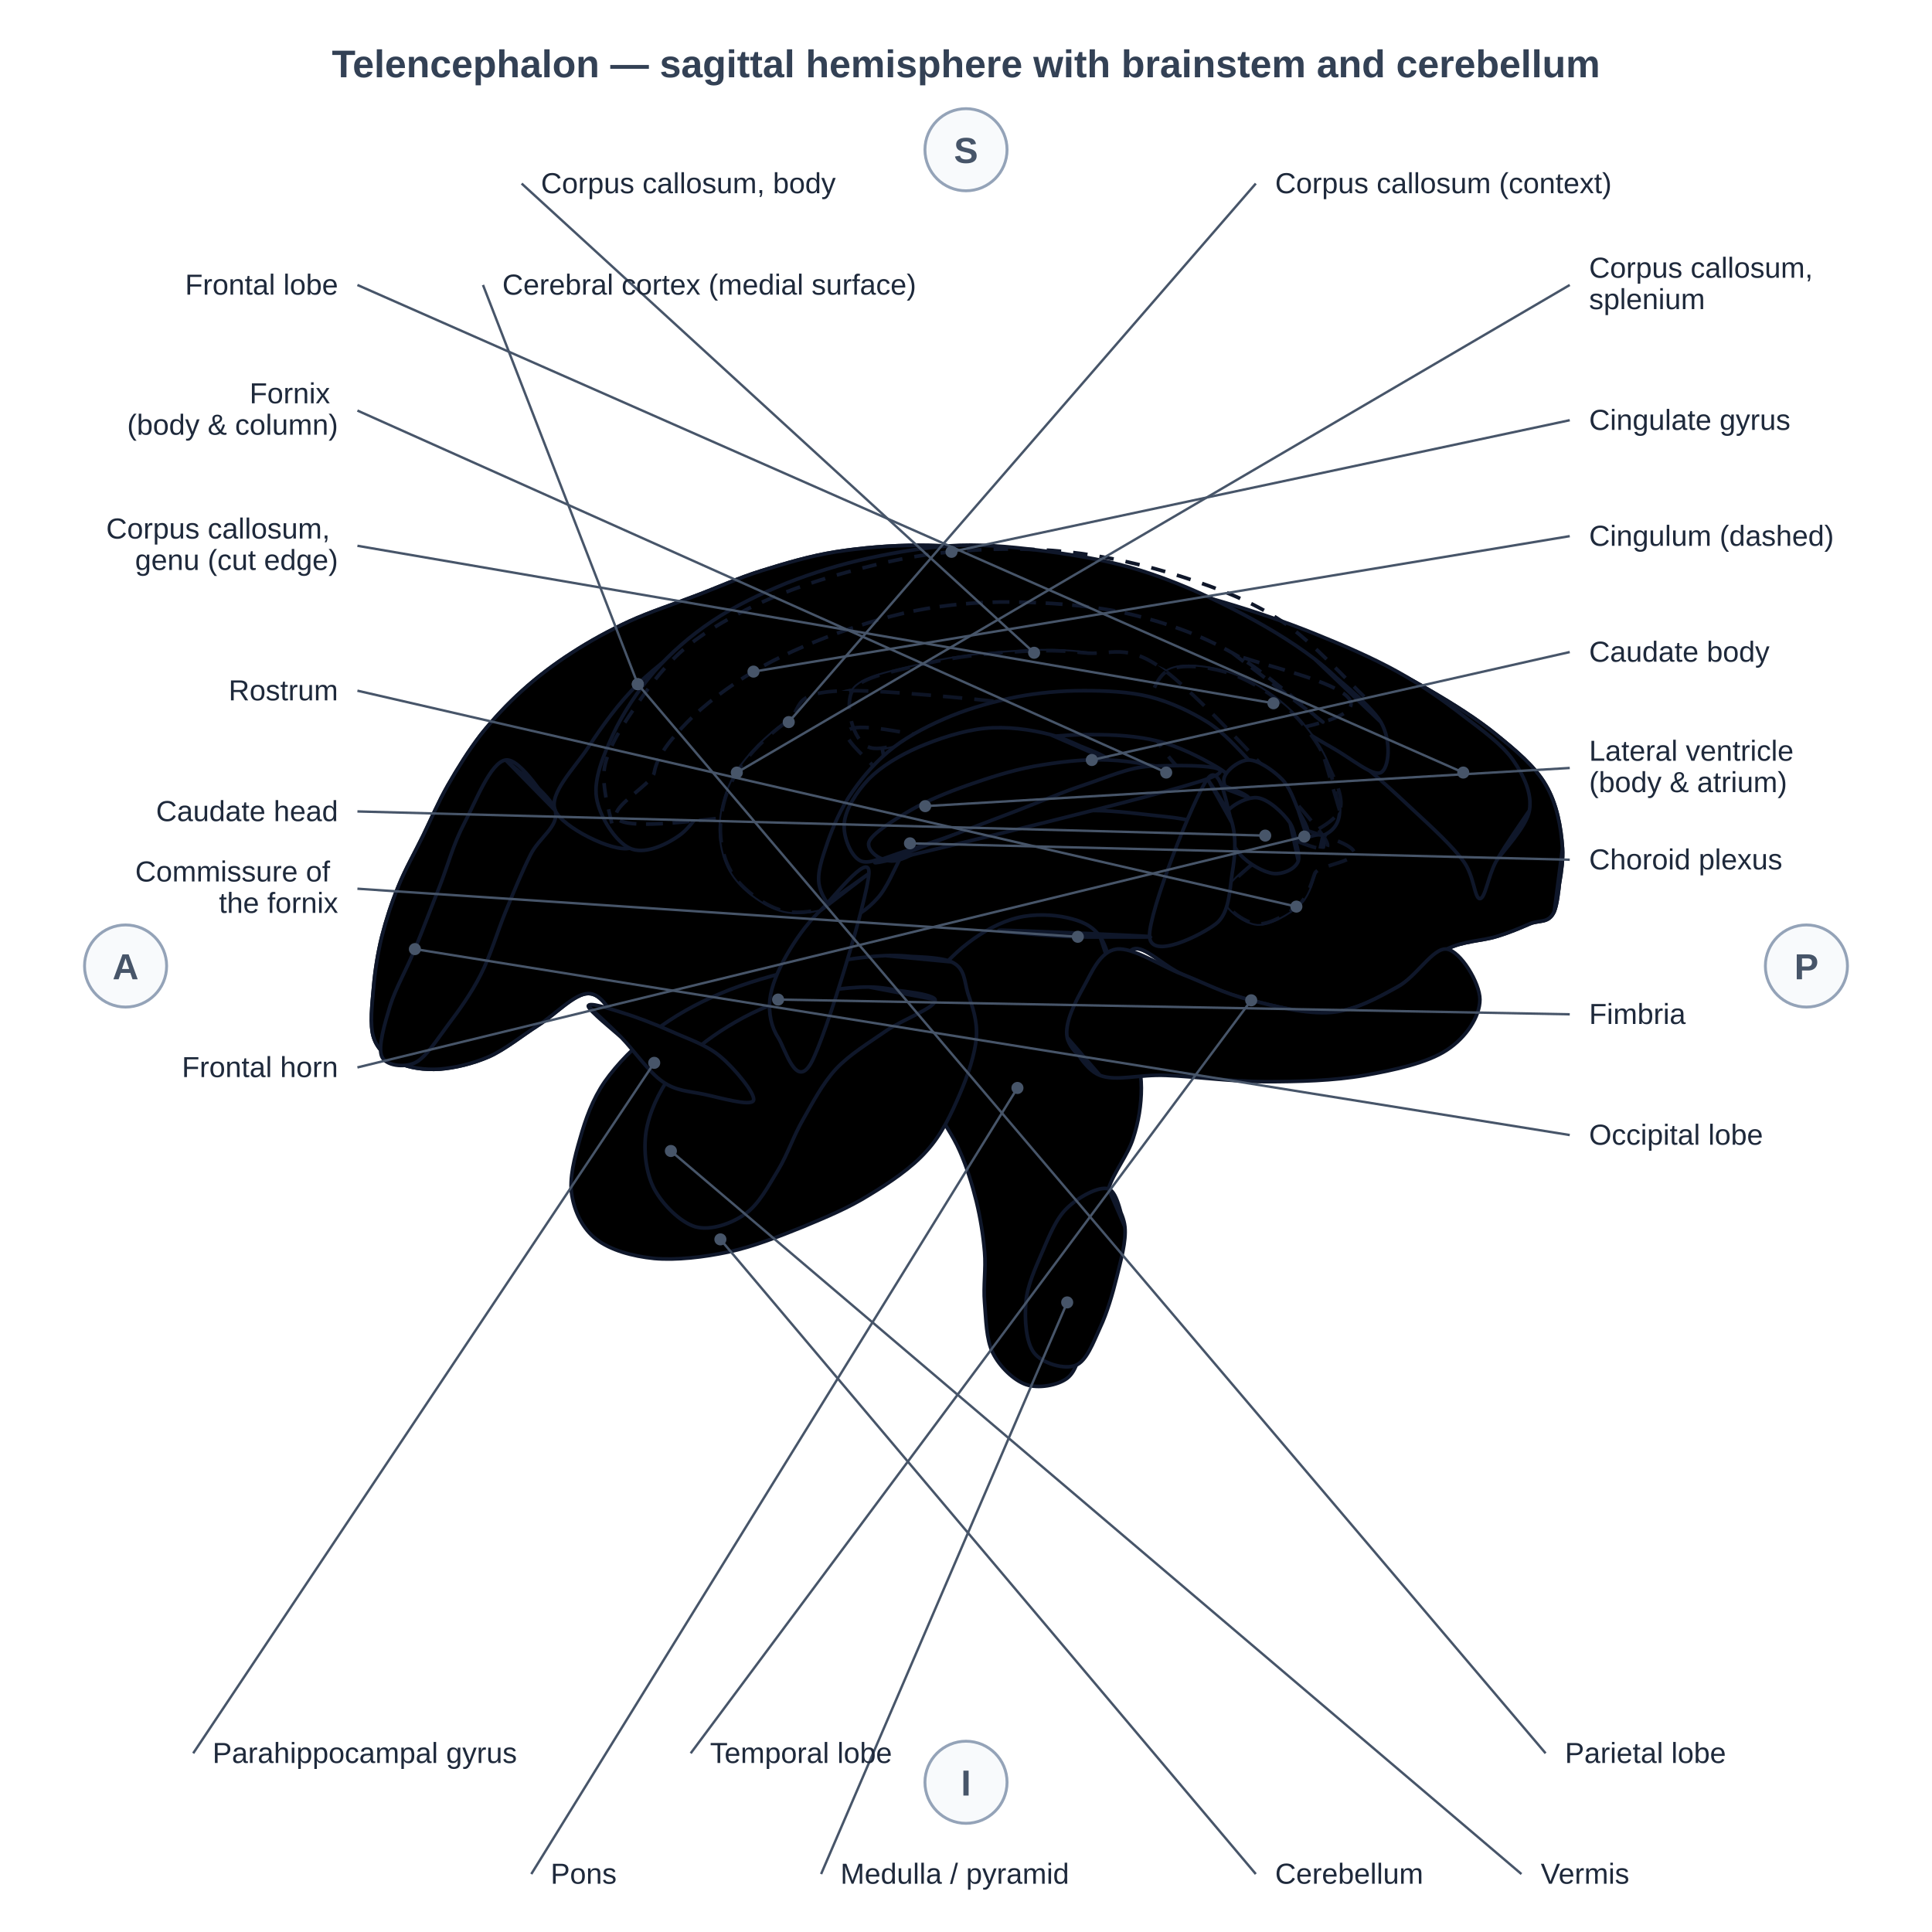
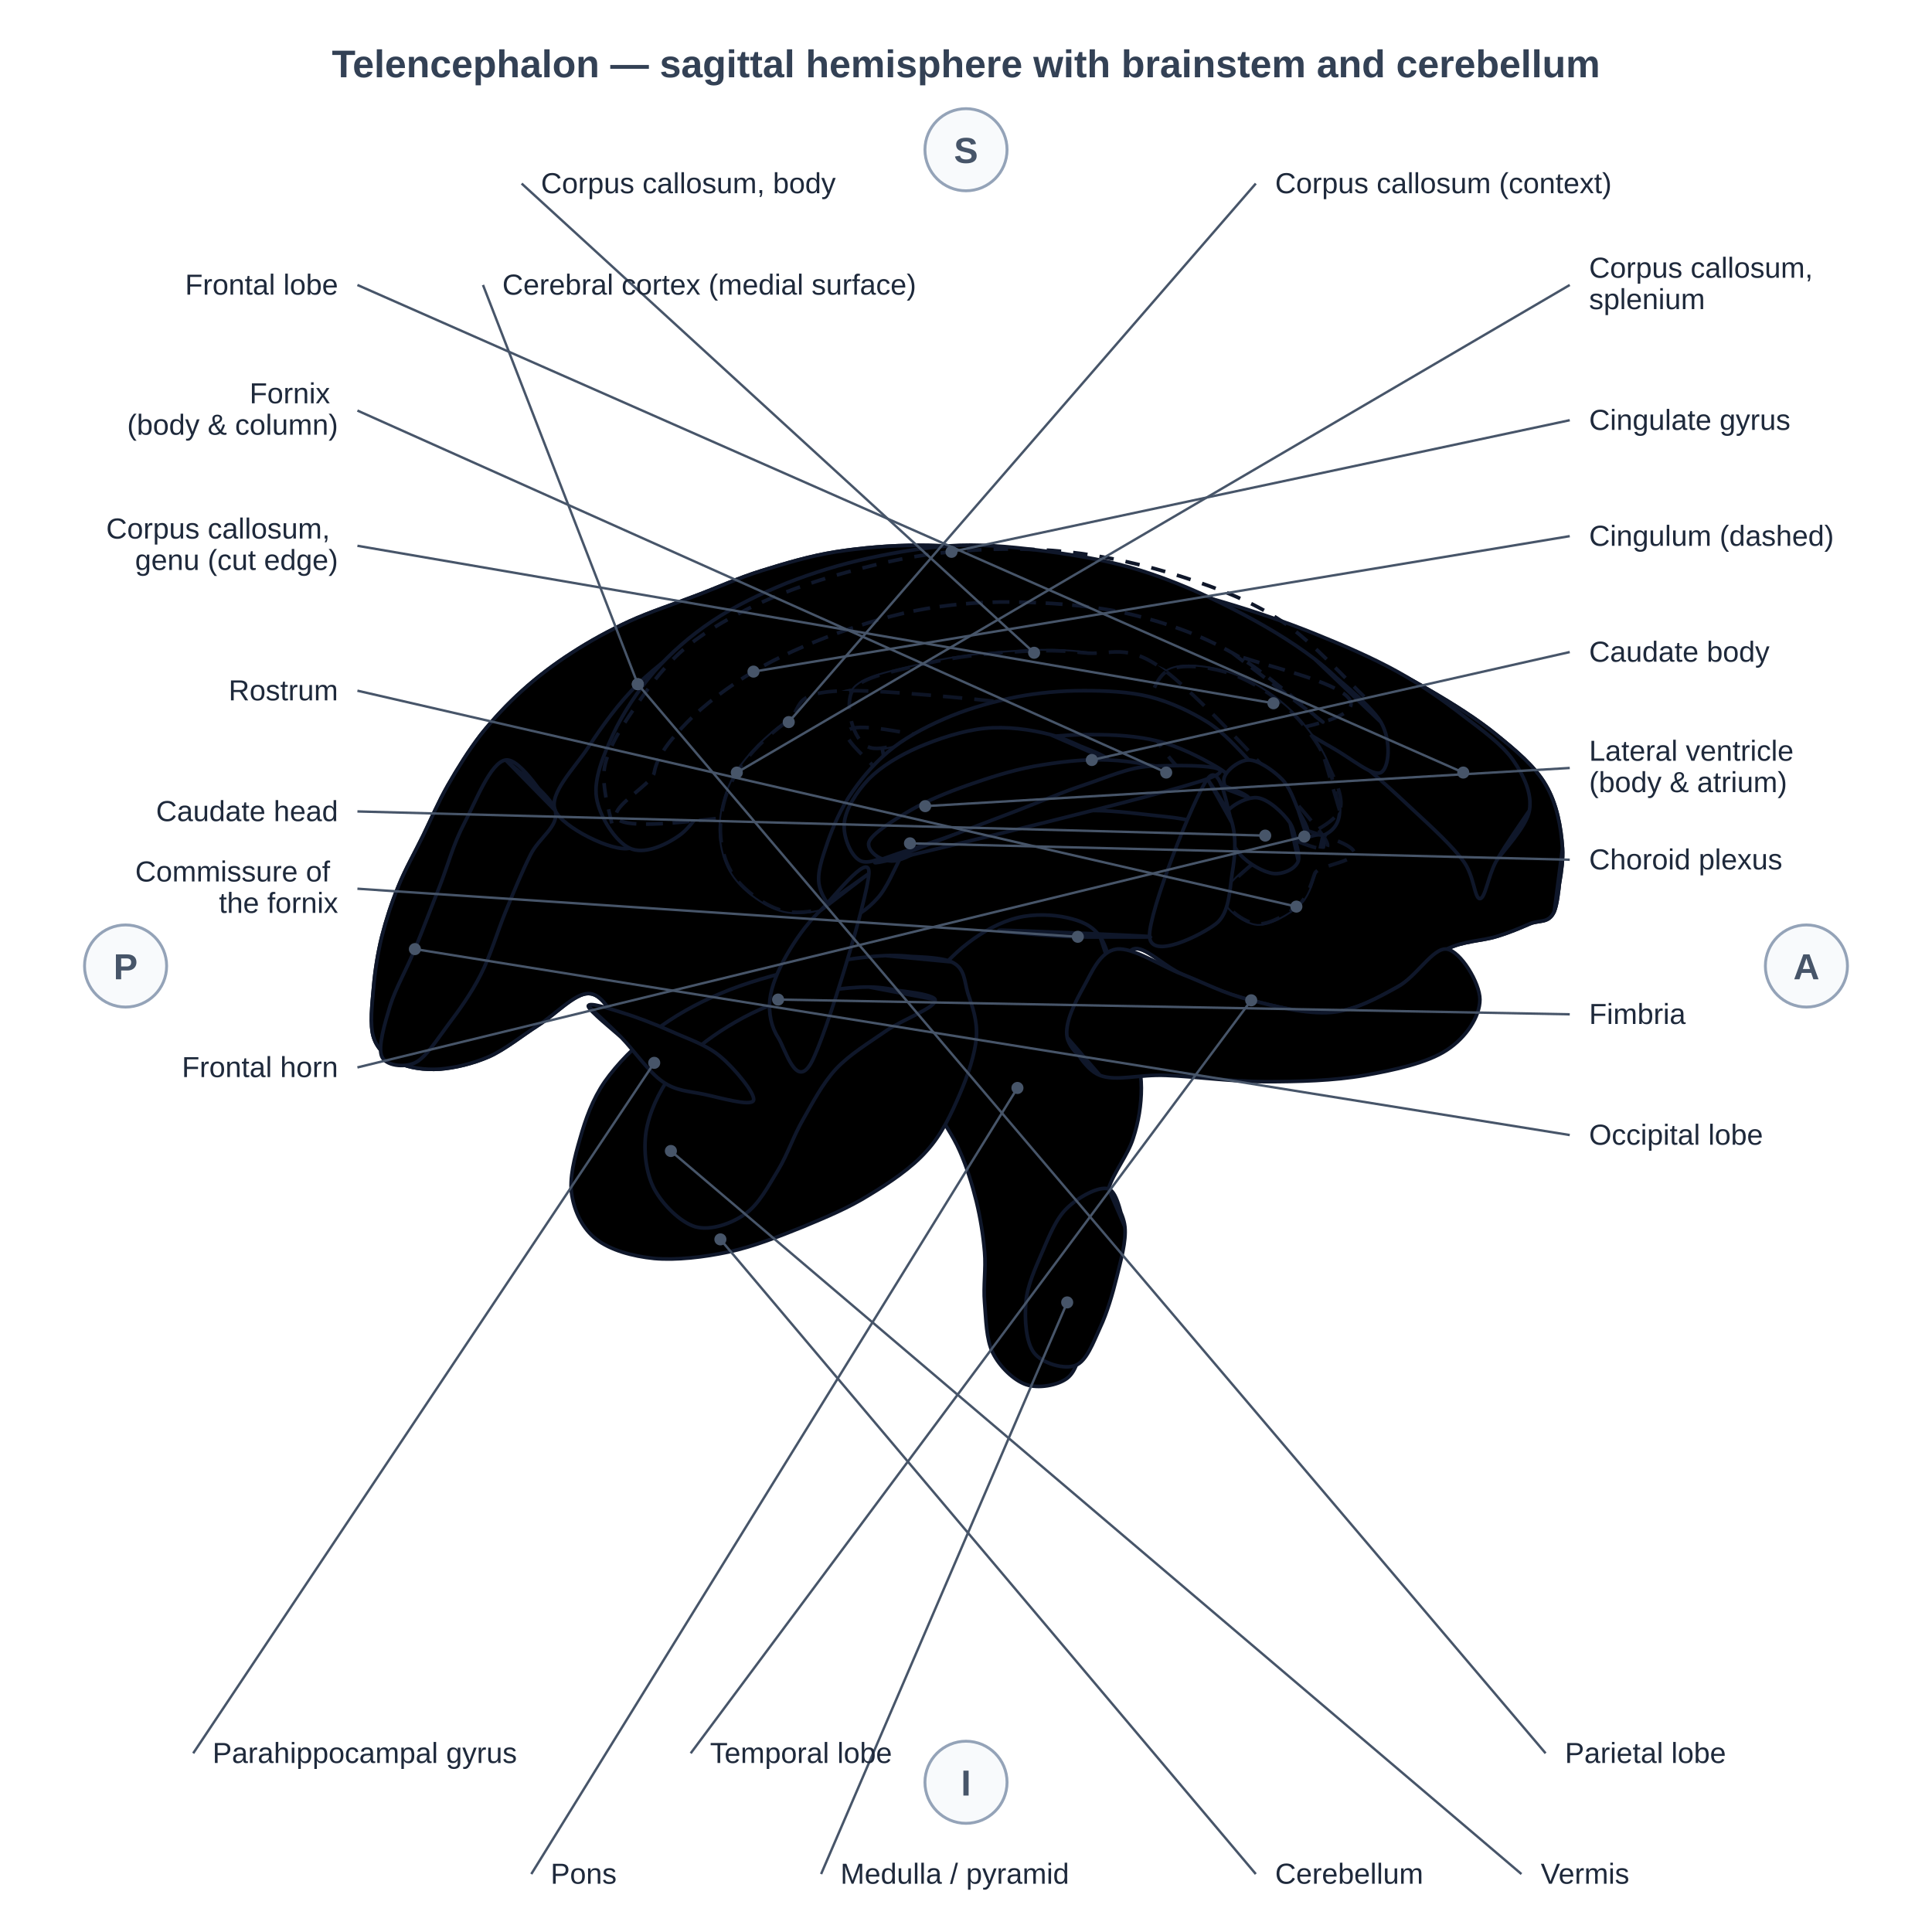
<svg xmlns="http://www.w3.org/2000/svg" viewBox="0 0 800 800" font-family="'Segoe UI', Arial, sans-serif">
  <g class="plate-frame">
    <text class="plate-caption" x="400" y="32" text-anchor="middle" font-size="16" font-weight="600" fill="#334155">Telencephalon — sagittal hemisphere with brainstem and cerebellum</text>
    <circle cx="400" cy="62" r="17" fill="#f8fafc" stroke="#94a3b8" stroke-width="1.2" />
    <text x="400" y="67.5" text-anchor="middle" font-size="15" font-weight="700" fill="#475569">S</text>
    <circle cx="52" cy="400" r="17" fill="#f8fafc" stroke="#94a3b8" stroke-width="1.2" />
-     <text x="52" y="405.5" text-anchor="middle" font-size="15" font-weight="700" fill="#475569">A</text>
+     <text x="52" y="405.5" text-anchor="middle" font-size="15" font-weight="700" fill="#475569">P</text>
    <circle cx="748" cy="400" r="17" fill="#f8fafc" stroke="#94a3b8" stroke-width="1.2" />
-     <text x="748" y="405.5" text-anchor="middle" font-size="15" font-weight="700" fill="#475569">P</text>
+     <text x="748" y="405.5" text-anchor="middle" font-size="15" font-weight="700" fill="#475569">A</text>
    <circle cx="400" cy="738" r="17" fill="#f8fafc" stroke="#94a3b8" stroke-width="1.2" />
    <text x="400" y="743.5" text-anchor="middle" font-size="15" font-weight="700" fill="#475569">I</text>
  </g>
  <path data-role="outline" d="M 643.6 377.4 C 644.1 373 647.6 359.9 647 351.2 C 646.4 342.5 644.7 332.9 640.1 325.1 C 635.6 317.3 627.6 310.7 619.6 304.2 C 611.6 297.7 601.9 291.6 592.3 286 C 582.6 280.3 572.3 275.1 561.5 270.3 C 550.7 265.5 539.3 261.1 527.3 257.2 C 515.4 253.3 502.2 250.2 489.7 246.7 C 477.2 243.3 464.6 239.3 452.1 236.3 C 439.6 233.3 426.5 230.2 414.5 228.5 C 402.6 226.8 391.7 225.8 380.3 225.8 C 368.9 225.8 357 226.8 346.1 228.5 C 335.3 230.2 325.1 233.3 315.4 236.3 C 305.7 239.3 297.1 243.3 288 246.7 C 278.9 250.2 269.3 253.3 260.7 257.2 C 252.2 261.1 244.2 265.5 236.8 270.3 C 229.3 275.1 222.5 280.3 216.2 286 C 210 291.6 204.3 297.7 199.1 304.2 C 194.1 310.7 189.5 318.1 185.5 325.1 C 181.5 332.1 178.6 339 175.2 346 C 171.8 353 167.8 359.9 165 366.9 C 162.1 373.9 159.9 380.8 158.1 387.8 C 156.4 394.8 155.3 401.7 154.7 408.7 C 154.1 415.7 153 424.4 154.7 429.6 C 156.4 434.8 160.4 437.9 165 440.1 C 169.5 442.2 175.8 443.1 182.1 442.7 C 188.3 442.2 195.7 440.5 202.6 437.5 C 209.4 434.4 216.2 428.8 223.1 424.4 C 229.9 420.1 237.9 411.4 243.6 411.4 C 249.3 411.4 252.2 418.7 257.3 424.4 C 262.4 430.1 268.7 440.5 274.4 445.3 C 280 450.1 284 451.4 291.4 453.1 C 298.9 454.9 309.7 455.3 318.8 455.7 C 327.9 456.2 337 455.7 346.1 455.7 C 355.2 455.7 364.4 456.2 373.5 455.7 C 382.6 455.3 391.7 454 400.8 453.1 C 409.9 452.2 420.2 453.5 428.2 450.5 C 436.2 447.5 443 441 448.7 434.8 C 454.4 428.8 459 420.9 462.4 413.9 C 465.8 407 464.6 394.8 469.2 393 C 473.8 391.3 481.7 400 489.7 403.5 C 497.7 407 506.8 411.4 517.1 413.9 C 527.3 416.6 541 420.1 551.3 419.2 C 561.5 418.3 570.6 413.1 578.6 408.7 C 586.6 404.4 592.3 396.5 599.1 393 C 605.9 389.6 613.9 389.6 619.6 387.8 C 625.3 386.1 629.3 384.3 633.3 382.6 C 637.3 380.8 641.3 382.6 643.6 377.4 C 645.8 372.1 646.4 355.6 647 351.2 Z" fill="none" stroke="#0f172a" stroke-width="1.5" />
  <g class="plate-regions">
    <path data-structure="ctx-cerebral-cortex" d="M 643.6 377.4 C 644.1 373 647.6 359.9 647 351.2 C 646.4 342.5 644.7 332.9 640.1 325.1 C 635.6 317.3 627.6 310.7 619.6 304.2 C 611.6 297.7 601.9 291.6 592.3 286 C 582.6 280.3 572.3 275.1 561.5 270.3 C 550.7 265.5 539.3 261.1 527.3 257.2 C 515.4 253.3 502.2 250.2 489.7 246.7 C 477.2 243.3 464.6 239.3 452.1 236.3 C 439.6 233.3 426.5 230.2 414.5 228.5 C 402.6 226.8 391.7 225.8 380.3 225.8 C 368.9 225.8 357 226.8 346.1 228.5 C 335.3 230.2 325.1 233.3 315.4 236.3 C 305.7 239.3 297.1 243.3 288 246.7 C 278.9 250.2 269.3 253.3 260.7 257.2 C 252.2 261.1 244.2 265.5 236.8 270.3 C 229.3 275.1 222.5 280.3 216.2 286 C 210 291.6 204.3 297.7 199.1 304.2 C 194.1 310.7 189.5 318.1 185.5 325.1 C 181.5 332.1 178.6 339 175.2 346 C 171.8 353 167.8 359.9 165 366.9 C 162.1 373.9 159.9 380.8 158.1 387.8 C 156.4 394.8 155.3 401.7 154.7 408.7 C 154.1 415.7 153 424.4 154.7 429.6 C 156.4 434.8 160.4 437.9 165 440.1 C 169.5 442.2 175.8 443.1 182.1 442.7 C 188.3 442.2 195.7 440.5 202.6 437.5 C 209.4 434.4 216.2 428.8 223.1 424.4 C 229.9 420.1 237.9 411.4 243.6 411.4 C 249.3 411.4 252.2 418.7 257.3 424.4 C 262.4 430.1 268.7 440.5 274.4 445.3 C 280 450.1 284 451.4 291.4 453.1 C 298.9 454.9 309.7 455.3 318.8 455.7 C 327.9 456.2 337 455.7 346.1 455.7 C 355.2 455.7 364.4 456.2 373.5 455.7 C 382.6 455.3 391.7 454 400.8 453.1 C 409.9 452.2 420.2 453.5 428.2 450.5 C 436.2 447.5 443 441 448.7 434.8 C 454.4 428.8 459 420.9 462.4 413.9 C 465.8 407 464.6 394.8 469.2 393 C 473.8 391.3 481.7 400 489.7 403.5 C 497.7 407 506.8 411.4 517.1 413.9 C 527.3 416.6 541 420.1 551.3 419.2 C 561.5 418.3 570.6 413.1 578.6 408.7 C 586.6 404.4 592.3 396.5 599.1 393 C 605.9 389.6 613.9 389.6 619.6 387.8 C 625.3 386.1 629.3 384.3 633.3 382.6 C 637.3 380.8 641.3 382.6 643.6 377.4 C 645.8 372.1 646.4 355.6 647 351.2 Z" stroke="#0f172a" stroke-width="1.5" stroke-linejoin="round" />
    <path data-structure="ctx-pontine-nuclei" d="M 455.5 387.8 C 456.7 391.3 460.1 401.7 462.4 408.7 C 464.6 415.7 467.5 422.6 469.2 429.6 C 470.9 436.6 472.6 443.5 472.6 450.5 C 472.6 457.5 471.5 464.4 469.2 471.4 C 467 478.4 461.2 485.3 459 492.3 C 456.7 499.3 456.7 506.2 455.5 513.2 C 454.4 520.2 453.3 527.1 452.1 534.1 C 451 541.1 450.4 548.9 448.7 555 C 447 561.1 445.9 567.6 441.9 570.7 C 437.9 573.7 429.9 575.1 424.8 573.3 C 419.7 571.5 413.9 565.9 411.1 560.2 C 408.3 554.5 408.3 546.3 407.7 539.3 C 407.1 532.4 408.3 525.4 407.7 518.4 C 407.1 511.5 406 504.5 404.3 497.5 C 402.6 490.6 400.3 483.1 397.4 476.6 C 394.6 470.1 390 464 387.2 458.4 C 384.3 452.7 382.1 447.9 380.3 442.7 C 378.7 437.5 376.3 432.6 376.9 427 C 377.5 421.3 379.7 414.8 383.7 408.7 C 387.7 402.6 394.6 395.2 400.8 390.5 C 407.1 385.6 414.5 381.7 421.3 380 C 428.2 378.3 436.2 378.7 441.9 380 C 447.5 381.3 452.1 383 455.5 387.8 C 459 392.6 461.2 405.2 462.4 408.7 Z" stroke="#0f172a" stroke-width="1.5" stroke-linejoin="round" />
    <path data-structure="ctx-cerebellum" d="M 394 398.3 C 389.4 397.8 376.9 395.2 366.7 395.7 C 356.4 396.1 343.9 398.3 332.5 400.9 C 321.1 403.5 308.5 407 298.3 411.4 C 288 415.7 278.9 420.9 270.9 427 C 262.9 433.1 255.6 440.5 250.4 447.9 C 245.3 455.3 242.4 463.6 240.2 471.4 C 237.9 479.3 235.6 488 236.8 494.9 C 237.9 501.8 241.3 508.9 247 513.2 C 252.7 517.6 261.8 520.2 270.9 521.1 C 280 521.9 291.4 520.6 301.7 518.4 C 312 516.2 322.8 511.9 332.5 508 C 342.1 504 351.3 500.2 359.8 494.9 C 368.4 489.7 377.5 483.6 383.7 476.6 C 390 469.7 394 461 397.4 453.1 C 400.8 445.3 403.7 436.6 404.3 429.6 C 404.8 422.6 402.6 416.6 400.8 411.4 C 399.2 406.1 399.7 400.9 394 398.3 C 388.3 395.7 371.2 396.1 366.7 395.7 Z" stroke="#0f172a" stroke-width="1.5" stroke-linejoin="round" />
    <path data-structure="tract-pyramid" d="M 459 492.3 C 460.1 494.9 465.2 501.9 465.8 508 C 466.4 514 464.1 521.9 462.4 528.9 C 460.7 535.8 458.4 543.7 455.5 549.8 C 452.7 555.9 449.9 563.7 445.3 565.4 C 440.7 567.2 431.6 564.6 428.2 560.2 C 424.8 555.9 424.2 546.3 424.8 539.3 C 425.3 532.4 428.8 524.9 431.6 518.4 C 434.4 511.9 437.3 504.5 441.9 500.2 C 446.4 495.8 455 491 459 492.3 C 463 493.6 464.6 505.4 465.8 508 Z" stroke="#0f172a" stroke-width="1.5" stroke-linejoin="round" />
    <path data-structure="surf-vermis" d="M 387.2 413.9 C 382.6 413.1 370.1 408.7 359.8 408.7 C 349.6 408.7 335.9 410.9 325.6 413.9 C 315.4 417 306.3 421.8 298.3 427 C 290.3 432.3 282.9 438.3 277.8 445.3 C 272.7 452.2 268.7 461 267.5 468.8 C 266.4 476.6 267.5 485.8 270.9 492.3 C 274.4 498.8 281.8 506.2 288 508 C 294.3 509.7 302.9 506.7 308.5 502.7 C 314.2 498.8 318.2 491 322.2 484.5 C 326.2 477.9 328.5 470.5 332.5 463.6 C 336.5 456.6 340.5 448.8 346.1 442.7 C 351.8 436.6 359.8 431.8 366.7 427 C 373.5 422.2 388.3 417 387.2 413.9 C 386 410.9 364.4 409.6 359.8 408.7 Z" stroke="#0f172a" stroke-width="1.5" stroke-linejoin="round" />
    <path data-structure="surf-frontal-lobe" d="M 619.6 356.5 C 621.9 353 632.1 342.5 633.3 335.6 C 634.5 328.6 631 321.2 626.5 314.7 C 621.9 308.2 613.9 302.5 605.9 296.4 C 598 290.3 588.9 283.8 578.6 278.1 C 568.3 272.4 556.3 267.2 544.4 262.4 C 532.5 257.6 519.9 253.3 506.8 249.4 C 493.7 245.5 478.9 242 465.8 238.9 C 452.7 235.8 440.2 232.8 428.2 231.1 C 416.3 229.3 405.4 228 394 228.5 C 382.6 228.9 366.7 229.8 359.8 233.7 C 353 237.6 348.4 248.9 353 252 C 357.6 255 375.2 251.1 387.2 252 C 399.2 252.9 412.3 255 424.8 257.2 C 437.3 259.4 450.4 261.6 462.4 265.1 C 474.4 268.5 485.7 273.3 496.6 278.1 C 507.4 282.9 517.1 288.1 527.3 293.8 C 537.6 299.4 548.4 305.1 558.1 312.1 C 567.8 319.1 577.4 328.1 585.4 335.6 C 593.4 343 601.4 350.4 605.9 356.5 C 610.5 362.6 610.5 372.1 612.8 372.1 C 615 372.1 616.2 362.6 619.6 356.5 C 623 350.4 631 339 633.3 335.6 Z" stroke="#0f172a" stroke-width="1.5" stroke-linejoin="round" />
    <path data-structure="surf-parietal-lobe" d="M 359.8 236.3 C 353.6 238 333.6 242.4 322.2 246.7 C 310.8 251.1 301.1 256.4 291.4 262.4 C 281.8 268.5 272.1 275.5 264.1 283.3 C 256.1 291.2 249.3 300.7 243.6 309.4 C 237.9 318.1 227.1 328.6 229.9 335.6 C 232.8 342.5 253.8 353 260.7 351.2 C 267.5 349.5 265.8 333.4 270.9 325.1 C 276.1 316.9 283.4 308.6 291.4 301.6 C 299.4 294.7 308.5 289.4 318.8 283.3 C 329.1 277.3 342.7 271.1 353 265.1 C 363.2 258.9 379.2 251.5 380.3 246.7 C 381.5 242 369.5 236.3 359.8 236.3 C 350.1 236.3 328.5 245 322.2 246.7 Z" stroke="#0f172a" stroke-width="1.5" stroke-linejoin="round" />
    <path data-structure="surf-occipital-lobe" d="M 229.9 335.6 C 226.5 332.1 215.7 313.8 209.4 314.7 C 203.1 315.6 196.9 332.1 192.3 340.8 C 187.7 349.5 185.5 358.2 182.1 366.9 C 178.6 375.6 175.2 384.8 171.8 393 C 168.4 401.3 163.8 409.2 161.5 416.6 C 159.3 423.9 156.4 433.5 158.1 437.5 C 159.8 441.3 167.2 442.2 171.8 440.1 C 176.4 437.9 180.9 430.5 185.5 424.4 C 190.1 418.3 195.1 411.4 199.1 403.5 C 203.1 395.7 206 385.6 209.4 377.4 C 212.8 369.1 216.2 360.8 219.7 353.9 C 223.1 346.9 231.7 342.1 229.9 335.6 C 228.2 329.1 212.8 318.1 209.4 314.7 Z" stroke="#0f172a" stroke-width="1.5" stroke-linejoin="round" />
    <path data-structure="surf-parahippocampal-gyrus" d="M 243.6 416.6 C 245.8 418.7 252.2 424.4 257.3 429.6 C 262.4 434.8 268.7 444 274.4 447.9 C 280 451.8 285.2 451.8 291.4 453.1 C 297.7 454.4 310.8 458.3 312 455.7 C 313.1 453.1 304 442.2 298.3 437.5 C 292.6 432.6 284.6 430.1 277.8 427 C 270.9 423.9 262.9 420.9 257.3 419.2 C 251.6 417.4 243.6 414.8 243.6 416.6 C 243.6 418.3 255 427.4 257.3 429.6 Z" stroke="#0f172a" stroke-width="1.5" stroke-linejoin="round" />
    <path data-structure="surf-temporal-lobe" d="M 455.5 445.3 C 453.3 442.7 443 435.7 441.9 429.6 C 440.7 423.5 445.3 414.8 448.7 408.7 C 452.1 402.6 455.5 393.9 462.4 393 C 469.2 392.2 480.6 400 489.7 403.5 C 498.8 407 506.8 411.4 517.1 413.9 C 527.3 416.6 541 420.1 551.3 419.2 C 561.5 418.3 570.6 413.1 578.6 408.7 C 586.6 404.4 593.4 392.2 599.1 393 C 604.8 393.9 612.8 407 612.8 413.9 C 612.8 420.9 607.1 429.6 599.1 434.8 C 591.1 440.1 577.4 443.1 564.9 445.3 C 552.4 447.5 537.6 447.9 523.9 447.9 C 510.2 447.9 494.3 445.7 482.9 445.3 C 471.5 444.8 462.4 447.9 455.5 445.3 C 448.7 442.7 444.1 432.3 441.9 429.6 Z" stroke="#0f172a" stroke-width="1.5" stroke-linejoin="round" />
    <path data-structure="surf-cingulate-gyrus" d="M 571.8 299 C 567.2 294.7 554.7 280.7 544.4 272.9 C 534.2 265.1 522.2 258.1 510.2 252 C 498.3 245.9 485.1 240.2 472.6 236.3 C 460.1 232.4 447.5 230.2 435 228.5 C 422.5 226.8 409.9 225.4 397.4 225.8 C 384.9 226.3 371.8 228.5 359.8 231.1 C 347.9 233.7 336.5 237.2 325.6 241.5 C 314.8 245.9 304 251.1 294.9 257.2 C 285.8 263.3 277.8 270.3 270.9 278.1 C 264.1 286 257.8 295.5 253.8 304.2 C 249.8 312.9 245.8 322.5 247 330.3 C 248.2 338.2 255 348.6 260.7 351.2 C 266.4 353.9 274.9 350.4 281.2 346 C 287.4 341.7 292 332.1 298.3 325.1 C 304.5 318.1 311.4 310.7 318.8 304.2 C 326.2 297.7 333.6 291.2 342.7 286 C 351.8 280.7 362.1 276.4 373.5 272.9 C 384.9 269.4 398.6 266.4 411.1 265.1 C 423.6 263.7 436.2 263.3 448.7 265.1 C 461.2 266.8 474.4 271.1 486.3 275.5 C 498.3 279.8 509.6 285.5 520.5 291.2 C 531.3 296.8 542.7 304.7 551.3 309.4 C 559.8 314.2 568.3 321.6 571.8 319.9 C 575.2 318.1 576.3 306.8 571.8 299 C 567.2 291.2 549 277.3 544.4 272.9 Z" stroke="#0f172a" stroke-width="1.5" stroke-linejoin="round" />
    <path data-structure="tract-cingulum" d="M 547.8 299 C 541.6 294.2 523.3 277.6 510.2 270.3 C 497.1 262.9 483.5 258.1 469.2 254.6 C 455 251.1 439 249.8 424.8 249.4 C 410.5 248.9 396.8 249.8 383.7 252 C 370.7 254.2 358.1 258.1 346.1 262.4 C 334.2 266.8 322.2 272 312 278.1 C 301.7 284.2 291.4 292 284.6 299 C 277.8 306 272.1 312.9 270.9 319.9 C 269.8 326.9 231.7 344.3 277.8 340.8 C 324 337.3 509.1 310.7 547.8 299 C 586.6 287.3 516.5 275.1 510.2 270.3 Z" stroke="#0f172a" stroke-width="1.5" stroke-linejoin="round" stroke-dasharray="7 4" />
    <path data-structure="tract-corpus-callosum-genu" d="M 554.7 335.6 C 553.5 331.6 551.8 319.4 547.8 312.1 C 543.8 304.7 537.6 296.8 530.7 291.2 C 523.9 285.5 514.8 280.3 506.8 278.1 C 498.8 275.9 488 274.6 482.9 278.1 C 477.8 281.6 474.9 292 476 299 C 477.2 306 484 313.8 489.7 319.9 C 495.4 326 503.4 331.2 510.2 335.6 C 517.1 340 524.5 344.3 530.7 346 C 537 347.8 543.8 347.8 547.8 346 C 551.8 344.3 554.7 341.2 554.7 335.6 C 554.7 329.9 549 316 547.8 312.1 Z" stroke="#0f172a" stroke-width="1.5" stroke-linejoin="round" />
    <path data-structure="tract-corpus-callosum-body" d="M 482.9 278.1 C 477.2 276.8 460.1 271.6 448.7 270.3 C 437.3 268.9 425.9 269.4 414.5 270.3 C 403.1 271.1 390.6 272.9 380.3 275.5 C 370.1 278.1 356.4 280.3 353 286 C 349.6 291.6 353 306.9 359.8 309.4 C 366.7 312.1 382.6 303.4 394 301.6 C 405.4 299.9 416.8 299.4 428.2 299 C 439.6 298.5 452.1 299 462.4 299 C 472.6 299 486.3 302.5 489.7 299 C 493.1 295.5 489.7 282.9 482.9 278.1 C 476 273.3 454.4 271.6 448.7 270.3 Z" stroke="#0f172a" stroke-width="1.5" stroke-linejoin="round" />
    <path data-structure="tract-corpus-callosum-splenium" d="M 353 286 C 348.4 288.1 333.6 293.3 325.6 299 C 317.6 304.7 309.7 312.5 305.1 319.9 C 300.5 327.3 298.3 336 298.3 343.4 C 298.3 350.8 300.5 358.7 305.1 364.3 C 309.7 369.9 318.2 376.1 325.6 377.4 C 333 378.7 343.3 376.5 349.6 372.1 C 355.8 367.8 360.4 359 363.2 351.2 C 366.1 343.4 366.7 333.4 366.7 325.1 C 366.7 316.9 365.5 308.2 363.2 301.6 C 361 295.1 359.2 286.4 353 286 C 346.7 285.5 330.2 296.8 325.6 299 Z" stroke="#0f172a" stroke-width="1.5" stroke-linejoin="round" />
    <path data-structure="tract-corpus-callosum-rostrum" d="M 547.8 346 C 547.3 348.7 546.2 356.9 544.4 361.7 C 542.7 366.5 541.6 371.3 537.6 374.8 C 533.6 378.3 525.6 383 520.5 382.6 C 515.3 382.1 507.4 376.1 506.8 372.1 C 506.2 368.2 513.1 362.6 517.1 359.1 C 521.1 355.6 525.6 353.4 530.7 351.2 C 535.9 349 545.6 344.3 547.8 346 C 550.1 347.8 545 359.1 544.4 361.7 Z" stroke="#0f172a" stroke-width="1.5" stroke-linejoin="round" />
    <path data-structure="ctx-corpus-callosum" d="M 554.7 335.6 C 553.5 331.6 551.8 319.4 547.8 312.1 C 543.8 304.7 537.6 296.8 530.7 291.2 C 523.9 285.5 514.8 280.3 506.8 278.1 C 498.8 275.9 488 274.6 482.9 278.1 C 477.8 281.6 474.9 292 476 299 C 477.2 306 484 313.8 489.7 319.9 C 495.4 326 503.4 331.2 510.2 335.6 C 517.1 340 524.5 344.3 530.7 346 C 537 347.8 555.8 357.4 547.8 346 C 539.8 334.7 499.4 290.7 482.9 278.1 C 466.4 265.5 460.1 271.6 448.7 270.3 C 437.3 268.9 425.9 269.4 414.5 270.3 C 403.1 271.1 390.6 272.9 380.3 275.5 C 370.1 278.1 356.4 280.3 353 286 C 349.6 291.6 353 306.9 359.8 309.4 C 366.7 312.1 382.6 303.4 394 301.6 C 405.4 299.9 416.8 299.4 428.2 299 C 439.6 298.5 452.1 299 462.4 299 C 472.6 299 508 301.2 489.7 299 C 471.5 296.8 380.3 286 353 286 C 325.6 286 333.6 293.3 325.6 299 C 317.6 304.7 309.7 312.5 305.1 319.9 C 300.5 327.3 298.3 336 298.3 343.4 C 298.3 350.8 300.5 358.7 305.1 364.3 C 309.7 369.9 318.2 376.1 325.6 377.4 C 333 378.7 343.3 376.5 349.6 372.1 C 355.8 367.8 360.4 359 363.2 351.2 C 366.1 343.4 366.7 333.4 366.7 325.1 C 366.7 316.9 333 298.2 363.2 301.6 C 393.4 305.1 517.6 336 547.8 346 C 578 356 546.2 356.9 544.4 361.7 C 542.7 366.5 541.6 371.3 537.6 374.8 C 533.6 378.3 525.6 383 520.5 382.6 C 515.3 382.1 507.4 376.1 506.8 372.1 C 506.2 368.2 513.1 362.6 517.1 359.1 C 521.1 355.6 524.5 355.2 530.7 351.2 C 537 347.3 551.8 342.1 554.7 335.6 C 557.5 329.1 549 316 547.8 312.1 Z" stroke="#0f172a" stroke-width="1.5" stroke-linejoin="round" stroke-dasharray="8 5" stroke-opacity="0.9" />
    <path data-structure="vent-lateral-ventricle" d="M 541 346 C 539.3 343.4 534.7 335.6 530.7 330.3 C 526.7 325.1 522.2 319.9 517.1 314.7 C 512 309.4 506.8 303.4 500 299 C 493.1 294.7 484.6 290.7 476 288.5 C 467.5 286.4 457.8 286 448.7 286 C 439.6 286 430.4 286.8 421.3 288.5 C 412.3 290.3 402.6 292.9 394 296.4 C 385.5 299.9 376.9 304.2 370.1 309.4 C 363.2 314.7 357.6 321.2 353 327.8 C 348.4 334.3 345 342.1 342.7 348.7 C 340.5 355.2 338.1 361.7 339.3 366.9 C 340.5 372.1 345.6 379.1 349.6 380 C 353.6 380.8 359.2 376.5 363.2 372.1 C 367.2 367.8 370.1 360.4 373.5 353.9 C 376.9 347.3 379.2 339 383.7 333 C 388.3 326.9 394 321.6 400.8 317.3 C 407.7 312.9 416.3 309 424.8 306.9 C 433.3 304.7 443 304.2 452.1 304.2 C 461.2 304.2 470.9 304.7 479.5 306.9 C 488 309 496.6 313.4 503.4 317.3 C 510.2 321.2 515.3 326.9 520.5 330.3 C 525.6 333.8 530.7 335.6 534.2 338.2 C 537.6 340.8 541.6 347.3 541 346 C 540.4 344.7 532.5 333 530.7 330.3 Z" stroke="#0f172a" stroke-width="1.5" stroke-linejoin="round" />
    <path data-structure="vent-lateral-ventricle-frontal-horn" d="M 541 346 C 540.4 344.3 539.3 339.5 537.6 335.6 C 535.9 331.6 534.2 326 530.7 322.5 C 527.3 319.1 521.1 314.7 517.1 314.7 C 513.1 314.7 507.4 319.1 506.8 322.5 C 506.2 326 510.8 331.6 513.6 335.6 C 516.5 339.5 519.3 344.3 523.9 346 C 528.5 347.8 538.7 347.8 541 346 C 543.3 344.3 538.2 337.3 537.6 335.6 Z" stroke="#0f172a" stroke-width="1.5" stroke-linejoin="round" />
    <path data-structure="vent-choroid-plexus-lateral" d="M 459 314.7 C 455 312.9 443.6 306.4 435 304.2 C 426.5 302 416.8 300.7 407.7 301.6 C 398.6 302.5 388.3 306 380.3 309.4 C 372.3 312.9 365 317.3 359.8 322.5 C 354.7 327.8 350.1 335.1 349.6 340.8 C 349 346.5 352.4 354.7 356.4 356.5 C 360.4 358.2 367.2 354.3 373.5 351.2 C 379.7 348.2 386.6 342.5 394 338.2 C 401.4 333.8 410.5 328.6 417.9 325.1 C 425.3 321.6 431.6 319.1 438.4 317.3 C 445.3 315.6 459.5 316.9 459 314.7 C 458.4 312.5 439 306 435 304.2 Z" stroke="#0f172a" stroke-width="1.5" stroke-linejoin="round" />
    <path data-structure="nuc-caudate-body" d="M 517.1 330.3 C 512.5 328.6 499.4 322.5 489.7 319.9 C 480 317.3 469.2 315.1 459 314.7 C 448.7 314.2 437.9 315.6 428.2 317.3 C 418.5 319.1 409.4 322.1 400.8 325.1 C 392.3 328.1 383.7 331.6 376.9 335.6 C 370.1 339.5 361 345.2 359.8 348.7 C 358.7 352.1 364.4 356.9 370.1 356.5 C 375.7 356 385.5 349 394 346 C 402.6 343 411.7 339.9 421.3 338.2 C 431 336.5 441.9 335.6 452.1 335.6 C 462.4 335.6 473.8 337.3 482.9 338.2 C 492 339 501.1 342.1 506.8 340.8 C 512.5 339.5 519.9 333.8 517.1 330.3 C 514.2 326.9 494.3 321.6 489.7 319.9 Z" stroke="#0f172a" stroke-width="1.5" stroke-linejoin="round" />
    <path data-structure="nuc-caudate-head" d="M 537.6 356.5 C 537 353.9 537 345.2 534.2 340.8 C 531.3 336.5 525.1 330.8 520.5 330.3 C 515.9 329.9 508 334.3 506.8 338.2 C 505.7 342.1 510.2 349.9 513.6 353.9 C 517.1 357.8 523.3 361.2 527.3 361.7 C 531.3 362.1 536.4 359.9 537.6 356.5 C 538.7 353 534.7 343.4 534.2 340.8 Z" stroke="#0f172a" stroke-width="1.5" stroke-linejoin="round" />
    <path data-structure="tract-fornix" d="M 366.7 356.5 C 371.2 354.7 384.9 349.5 394 346 C 403.1 342.5 412.3 339 421.3 335.6 C 430.4 332.1 439.6 328.1 448.7 325.1 C 457.8 322.1 467.5 317.7 476 317.3 C 484.6 316.9 518.2 316 500 322.5 C 481.7 329.1 384.3 352.5 366.7 356.5 C 349 360.4 389.4 347.8 394 346 Z M 500 322.5 C 501.7 325.6 508.6 334.3 510.2 340.8 C 512 347.3 511.4 354.7 510.2 361.7 C 509.1 368.7 509.1 378.3 503.4 382.6 C 497.7 387 476.6 397.8 476 387.8 C 475.5 377.8 494.3 330.3 500 322.5 C 505.7 314.7 508.6 337.8 510.2 340.8 Z" stroke="#0f172a" stroke-width="1.5" stroke-linejoin="round" />
    <path data-structure="tract-fornix-commissure" d="M 476 387.8 C 470.4 387.8 452.1 388.3 441.9 387.8 C 431.6 387.4 408.8 385.2 414.5 385.2 C 420.2 385.2 471.5 387.4 476 387.8 C 480.6 388.3 447.5 387.8 441.9 387.8 Z" stroke="#0f172a" stroke-width="1.5" stroke-linejoin="round" />
    <path data-structure="tract-fimbria" d="M 359.8 361.7 C 356.4 364.3 345 371.7 339.3 377.4 C 333.6 383 329.1 389.6 325.6 395.7 C 322.2 401.7 319.4 408.3 318.8 413.9 C 318.2 419.6 319.4 425.3 322.2 429.6 C 325.1 434 329.6 451.4 335.9 440.1 C 342.1 428.8 359.2 372.1 359.8 361.7 C 360.4 351.2 342.7 374.8 339.3 377.4 Z" stroke="#0f172a" stroke-width="1.5" stroke-linejoin="round" />
  </g>
  <g class="plate-helper">
    <path d="M 564.9 288.5 C 559.3 283.3 543.3 265.5 530.7 257.2 C 518.2 248.9 504.6 243.7 489.7 238.9 C 474.9 234.1 457.8 230.2 441.9 228.5 C 425.9 226.8 408.8 227.1 394 228.5 C 379.2 229.8 366.1 232.8 353 236.3 C 339.9 239.8 326.8 244.2 315.4 249.4 C 304 254.6 293.2 260.7 284.6 267.6 C 276.1 274.6 269.8 282.9 264.1 291.2 C 258.4 299.4 252.2 308.6 250.4 317.3 C 248.7 326 253.3 339 253.8 343.4" fill="none" stroke="#0f172a" stroke-width="1.5" stroke-linejoin="round" stroke-dasharray="6 5" />
  </g>
  <g class="plate-labels" font-family="'Segoe UI', Arial, sans-serif">
    <g class="plate-label" data-for="surf-frontal-lobe">
      <line x1="148" y1="118" x2="605.9" y2="319.9" stroke="#475569" stroke-width="1" />
      <circle cx="605.9" cy="319.9" r="2.5" fill="#475569" />
      <text x="140" y="122" text-anchor="end" font-size="12" fill="#1e293b">
        <tspan x="140" dy="0">Frontal lobe</tspan>
      </text>
    </g>
    <g class="plate-label" data-for="tract-fornix">
      <line x1="148" y1="170" x2="482.9" y2="319.9" stroke="#475569" stroke-width="1" />
      <circle cx="482.9" cy="319.9" r="2.5" fill="#475569" />
      <text x="140" y="167" text-anchor="end" font-size="12" fill="#1e293b">
        <tspan x="140" dy="0">Fornix</tspan>
        <tspan x="140" dy="13">(body &amp; column)</tspan>
      </text>
    </g>
    <g class="plate-label" data-for="tract-corpus-callosum-genu">
      <line x1="148" y1="226" x2="527.3" y2="291.2" stroke="#475569" stroke-width="1" />
      <circle cx="527.3" cy="291.2" r="2.5" fill="#475569" />
      <text x="140" y="223" text-anchor="end" font-size="12" fill="#1e293b">
        <tspan x="140" dy="0">Corpus callosum,</tspan>
        <tspan x="140" dy="13">genu (cut edge)</tspan>
      </text>
    </g>
    <g class="plate-label" data-for="tract-corpus-callosum-rostrum">
      <line x1="148" y1="286" x2="536.8" y2="375.4" stroke="#475569" stroke-width="1" />
      <circle cx="536.8" cy="375.4" r="2.5" fill="#475569" />
      <text x="140" y="290" text-anchor="end" font-size="12" fill="#1e293b">
        <tspan x="140" dy="0">Rostrum</tspan>
      </text>
    </g>
    <g class="plate-label" data-for="nuc-caudate-head">
      <line x1="148" y1="336" x2="523.9" y2="346" stroke="#475569" stroke-width="1" />
      <circle cx="523.9" cy="346" r="2.5" fill="#475569" />
      <text x="140" y="340" text-anchor="end" font-size="12" fill="#1e293b">
        <tspan x="140" dy="0">Caudate head</tspan>
      </text>
    </g>
    <g class="plate-label" data-for="tract-fornix-commissure">
      <line x1="148" y1="368" x2="446.3" y2="387.9" stroke="#475569" stroke-width="1" />
      <circle cx="446.3" cy="387.9" r="2.5" fill="#475569" />
      <text x="140" y="365" text-anchor="end" font-size="12" fill="#1e293b">
        <tspan x="140" dy="0">Commissure of</tspan>
        <tspan x="140" dy="13">the fornix</tspan>
      </text>
    </g>
    <g class="plate-label" data-for="vent-lateral-ventricle-frontal-horn">
      <line x1="148" y1="442" x2="540.1" y2="346.4" stroke="#475569" stroke-width="1" />
      <circle cx="540.1" cy="346.4" r="2.5" fill="#475569" />
      <text x="140" y="446" text-anchor="end" font-size="12" fill="#1e293b">
        <tspan x="140" dy="0">Frontal horn</tspan>
      </text>
    </g>
    <g class="plate-label" data-for="tract-corpus-callosum-splenium">
      <line x1="650" y1="118" x2="305.1" y2="319.9" stroke="#475569" stroke-width="1" />
      <circle cx="305.1" cy="319.9" r="2.5" fill="#475569" />
      <text x="658" y="115" text-anchor="start" font-size="12" fill="#1e293b">
        <tspan x="658" dy="0">Corpus callosum,</tspan>
        <tspan x="658" dy="13">splenium</tspan>
      </text>
    </g>
    <g class="plate-label" data-for="surf-cingulate-gyrus">
      <line x1="650" y1="174" x2="394" y2="228.5" stroke="#475569" stroke-width="1" />
      <circle cx="394" cy="228.5" r="2.5" fill="#475569" />
      <text x="658" y="178" text-anchor="start" font-size="12" fill="#1e293b">
        <tspan x="658" dy="0">Cingulate gyrus</tspan>
      </text>
    </g>
    <g class="plate-label" data-for="tract-cingulum">
      <line x1="650" y1="222" x2="312" y2="278.1" stroke="#475569" stroke-width="1" />
      <circle cx="312" cy="278.1" r="2.5" fill="#475569" />
      <text x="658" y="226" text-anchor="start" font-size="12" fill="#1e293b">
        <tspan x="658" dy="0">Cingulum (dashed)</tspan>
      </text>
    </g>
    <g class="plate-label" data-for="nuc-caudate-body">
      <line x1="650" y1="270" x2="452.1" y2="314.7" stroke="#475569" stroke-width="1" />
      <circle cx="452.1" cy="314.7" r="2.5" fill="#475569" />
      <text x="658" y="274" text-anchor="start" font-size="12" fill="#1e293b">
        <tspan x="658" dy="0">Caudate body</tspan>
      </text>
    </g>
    <g class="plate-label" data-for="vent-lateral-ventricle">
      <line x1="650" y1="318" x2="383.1" y2="333.8" stroke="#475569" stroke-width="1" />
      <circle cx="383.1" cy="333.8" r="2.5" fill="#475569" />
      <text x="658" y="315" text-anchor="start" font-size="12" fill="#1e293b">
        <tspan x="658" dy="0">Lateral ventricle</tspan>
        <tspan x="658" dy="13">(body &amp; atrium)</tspan>
      </text>
    </g>
    <g class="plate-label" data-for="vent-choroid-plexus-lateral">
      <line x1="650" y1="356" x2="376.8" y2="349.2" stroke="#475569" stroke-width="1" />
      <circle cx="376.8" cy="349.2" r="2.5" fill="#475569" />
      <text x="658" y="360" text-anchor="start" font-size="12" fill="#1e293b">
        <tspan x="658" dy="0">Choroid plexus</tspan>
      </text>
    </g>
    <g class="plate-label" data-for="tract-fimbria">
      <line x1="650" y1="420" x2="322.2" y2="413.9" stroke="#475569" stroke-width="1" />
      <circle cx="322.2" cy="413.9" r="2.5" fill="#475569" />
      <text x="658" y="424" text-anchor="start" font-size="12" fill="#1e293b">
        <tspan x="658" dy="0">Fimbria</tspan>
      </text>
    </g>
    <g class="plate-label" data-for="surf-occipital-lobe">
      <line x1="650" y1="470" x2="171.8" y2="393" stroke="#475569" stroke-width="1" />
      <circle cx="171.8" cy="393" r="2.5" fill="#475569" />
      <text x="658" y="474" text-anchor="start" font-size="12" fill="#1e293b">
        <tspan x="658" dy="0">Occipital lobe</tspan>
      </text>
    </g>
    <g class="plate-label" data-for="tract-corpus-callosum-body">
      <line x1="216" y1="76" x2="428.2" y2="270.3" stroke="#475569" stroke-width="1" />
      <circle cx="428.2" cy="270.3" r="2.5" fill="#475569" />
      <text x="224" y="80" text-anchor="start" font-size="12" fill="#1e293b">
        <tspan x="224" dy="0">Corpus callosum, body</tspan>
      </text>
    </g>
    <g class="plate-label" data-for="ctx-corpus-callosum">
      <line x1="520" y1="76" x2="326.6" y2="299" stroke="#475569" stroke-width="1" />
      <circle cx="326.6" cy="299" r="2.5" fill="#475569" />
      <text x="528" y="80" text-anchor="start" font-size="12" fill="#1e293b">
        <tspan x="528" dy="0">Corpus callosum (context)</tspan>
      </text>
    </g>
    <g class="plate-label" data-for="ctx-cerebral-cortex">
      <line x1="200" y1="118" x2="264.1" y2="283.3" stroke="#475569" stroke-width="1" />
      <circle cx="264.1" cy="283.3" r="2.5" fill="#475569" />
      <text x="208" y="122" text-anchor="start" font-size="12" fill="#1e293b">
        <tspan x="208" dy="0">Cerebral cortex (medial surface)</tspan>
      </text>
    </g>
    <g class="plate-label" data-for="ctx-pontine-nuclei">
      <line x1="220" y1="776" x2="421.3" y2="450.5" stroke="#475569" stroke-width="1" />
      <circle cx="421.3" cy="450.5" r="2.5" fill="#475569" />
      <text x="228" y="780" text-anchor="start" font-size="12" fill="#1e293b">
        <tspan x="228" dy="0">Pons</tspan>
      </text>
    </g>
    <g class="plate-label" data-for="tract-pyramid">
      <line x1="340" y1="776" x2="441.9" y2="539.3" stroke="#475569" stroke-width="1" />
      <circle cx="441.9" cy="539.3" r="2.5" fill="#475569" />
      <text x="348" y="780" text-anchor="start" font-size="12" fill="#1e293b">
        <tspan x="348" dy="0">Medulla / pyramid</tspan>
      </text>
    </g>
    <g class="plate-label" data-for="ctx-cerebellum">
      <line x1="520" y1="776" x2="298.3" y2="513.2" stroke="#475569" stroke-width="1" />
      <circle cx="298.3" cy="513.2" r="2.5" fill="#475569" />
      <text x="528" y="780" text-anchor="start" font-size="12" fill="#1e293b">
        <tspan x="528" dy="0">Cerebellum</tspan>
      </text>
    </g>
    <g class="plate-label" data-for="surf-vermis">
      <line x1="630" y1="776" x2="277.8" y2="476.6" stroke="#475569" stroke-width="1" />
      <circle cx="277.8" cy="476.6" r="2.5" fill="#475569" />
      <text x="638" y="780" text-anchor="start" font-size="12" fill="#1e293b">
        <tspan x="638" dy="0">Vermis</tspan>
      </text>
    </g>
    <g class="plate-label" data-for="surf-temporal-lobe">
      <line x1="286" y1="726" x2="518.1" y2="414.2" stroke="#475569" stroke-width="1" />
      <circle cx="518.1" cy="414.2" r="2.5" fill="#475569" />
      <text x="294" y="730" text-anchor="start" font-size="12" fill="#1e293b">
        <tspan x="294" dy="0">Temporal lobe</tspan>
      </text>
    </g>
    <g class="plate-label" data-for="surf-parahippocampal-gyrus">
      <line x1="80" y1="726" x2="270.9" y2="440.1" stroke="#475569" stroke-width="1" />
      <circle cx="270.9" cy="440.1" r="2.5" fill="#475569" />
      <text x="88" y="730" text-anchor="start" font-size="12" fill="#1e293b">
        <tspan x="88" dy="0">Parahippocampal gyrus</tspan>
      </text>
    </g>
    <g class="plate-label" data-for="surf-parietal-lobe">
      <line x1="640" y1="726" x2="264.1" y2="283.3" stroke="#475569" stroke-width="1" />
      <circle cx="264.1" cy="283.3" r="2.5" fill="#475569" />
      <text x="648" y="730" text-anchor="start" font-size="12" fill="#1e293b">
        <tspan x="648" dy="0">Parietal lobe</tspan>
      </text>
    </g>
  </g>
</svg>
